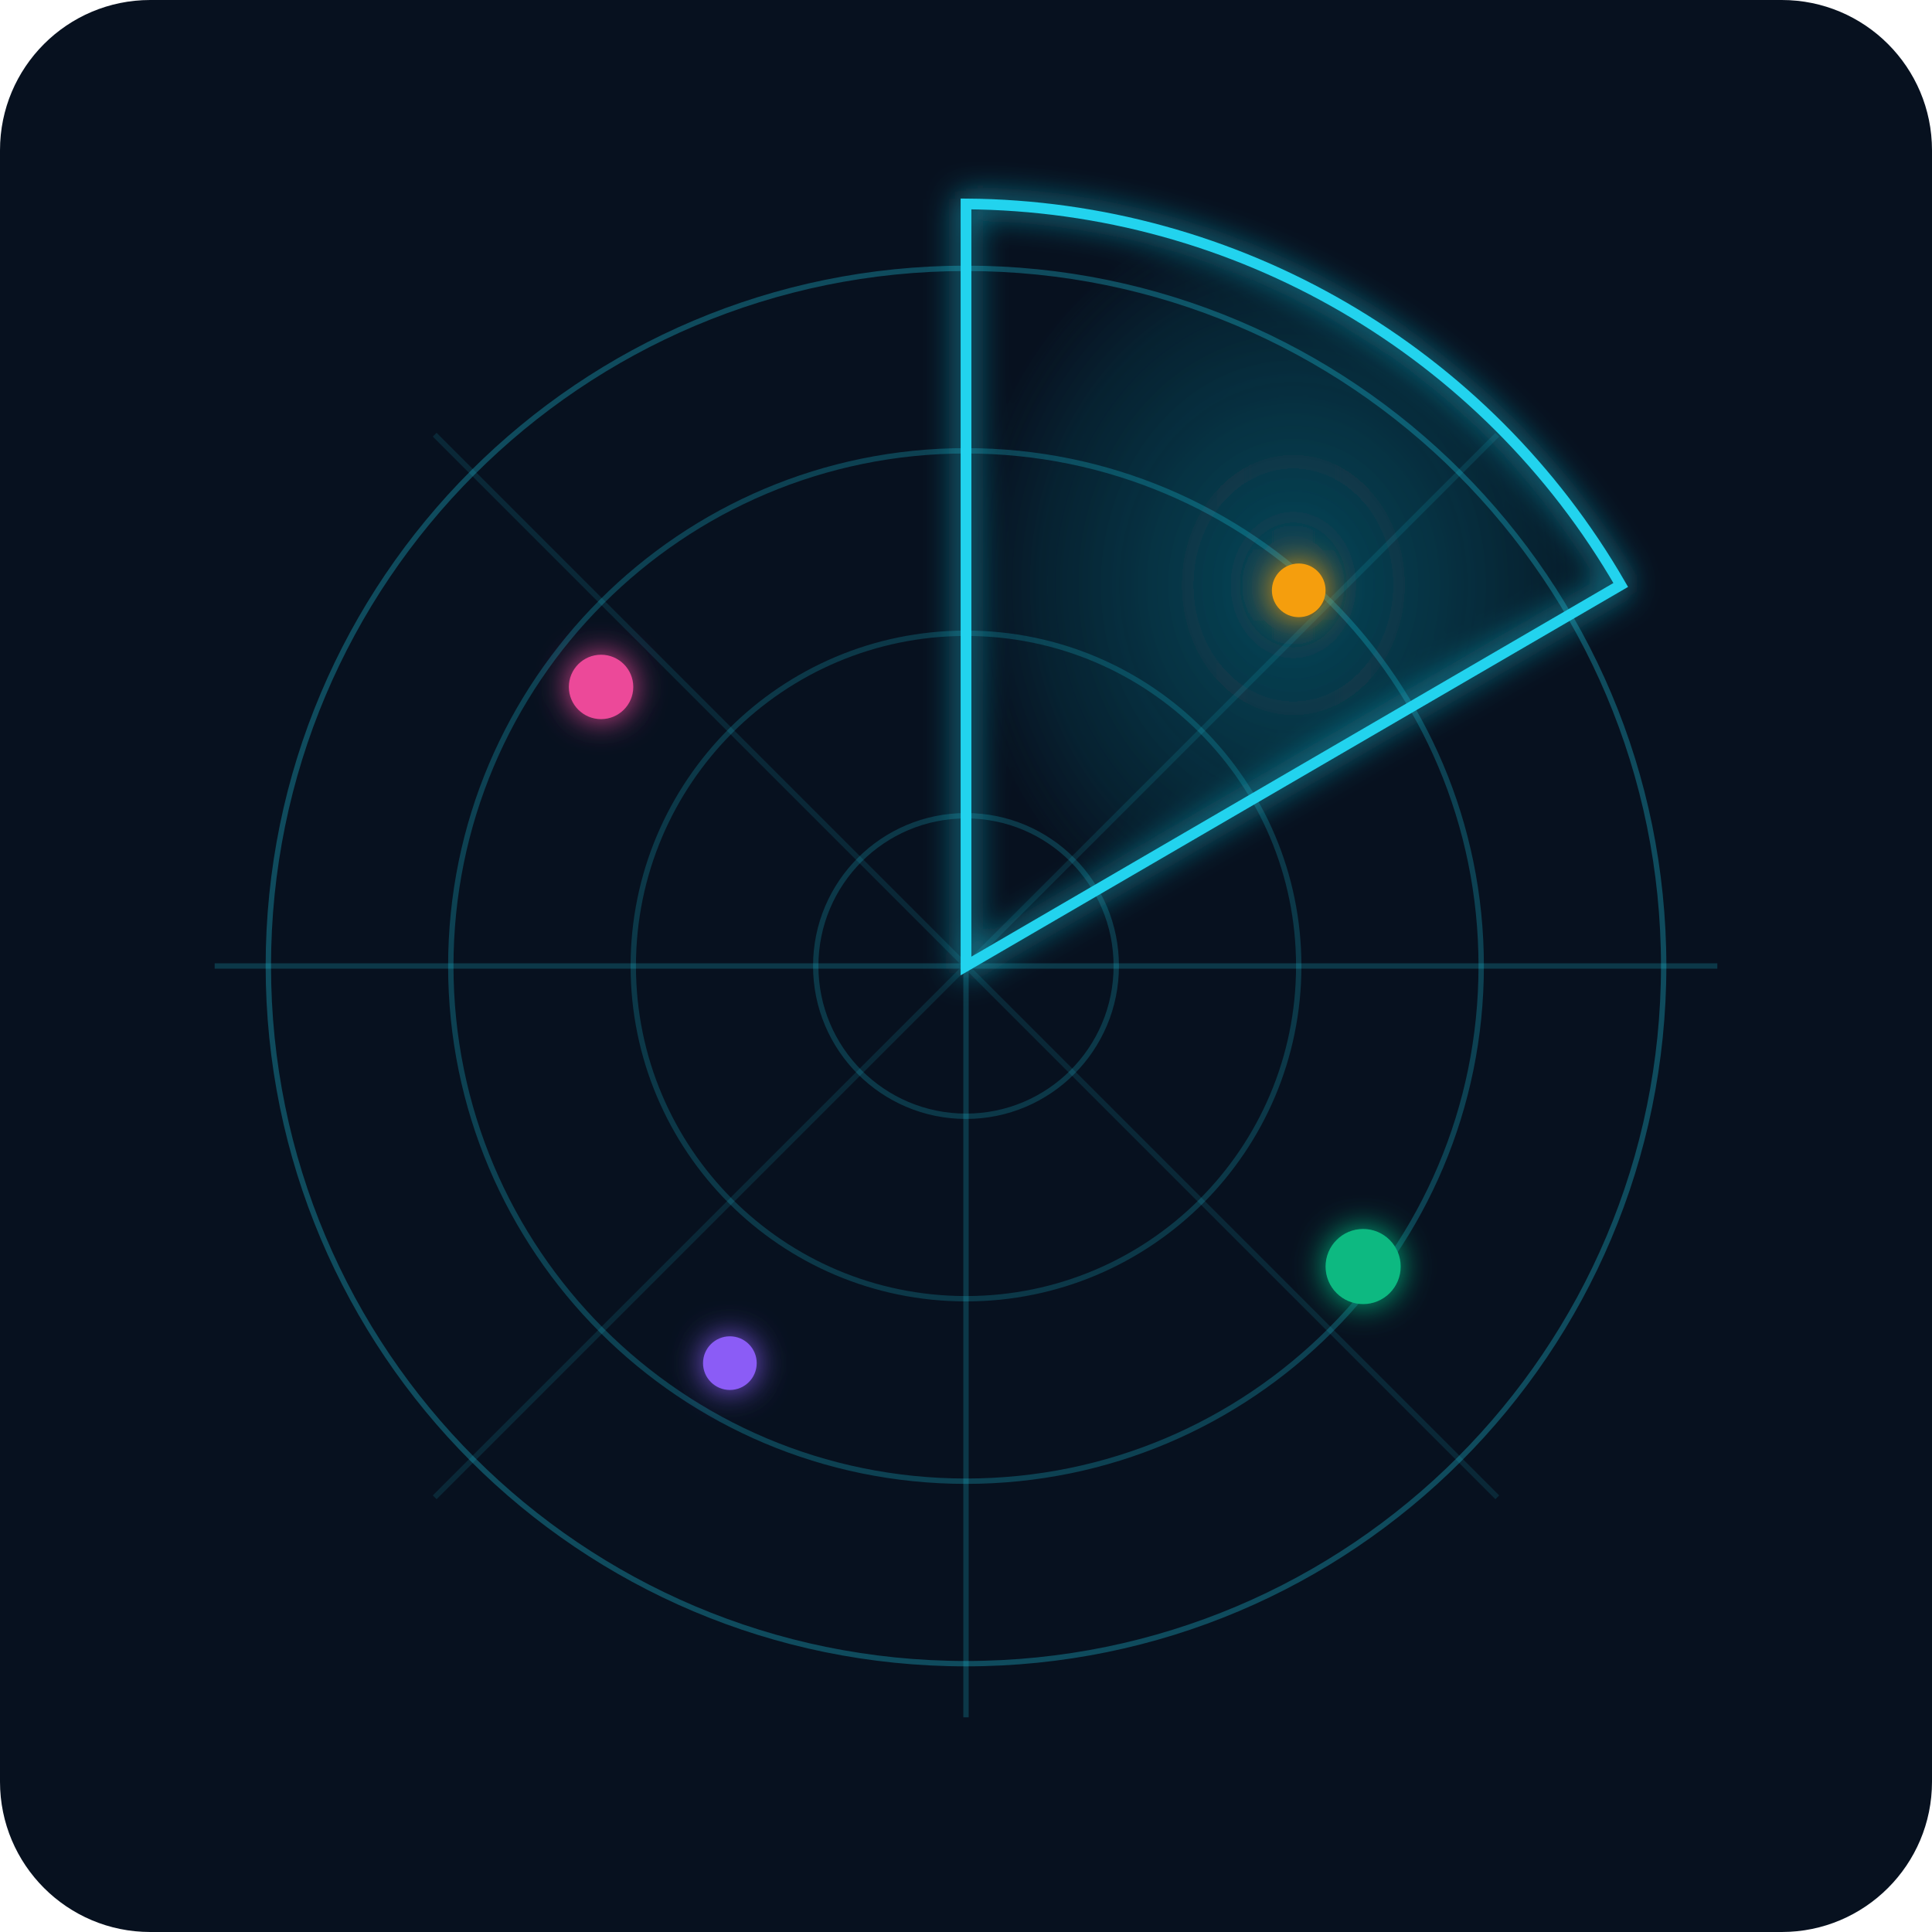
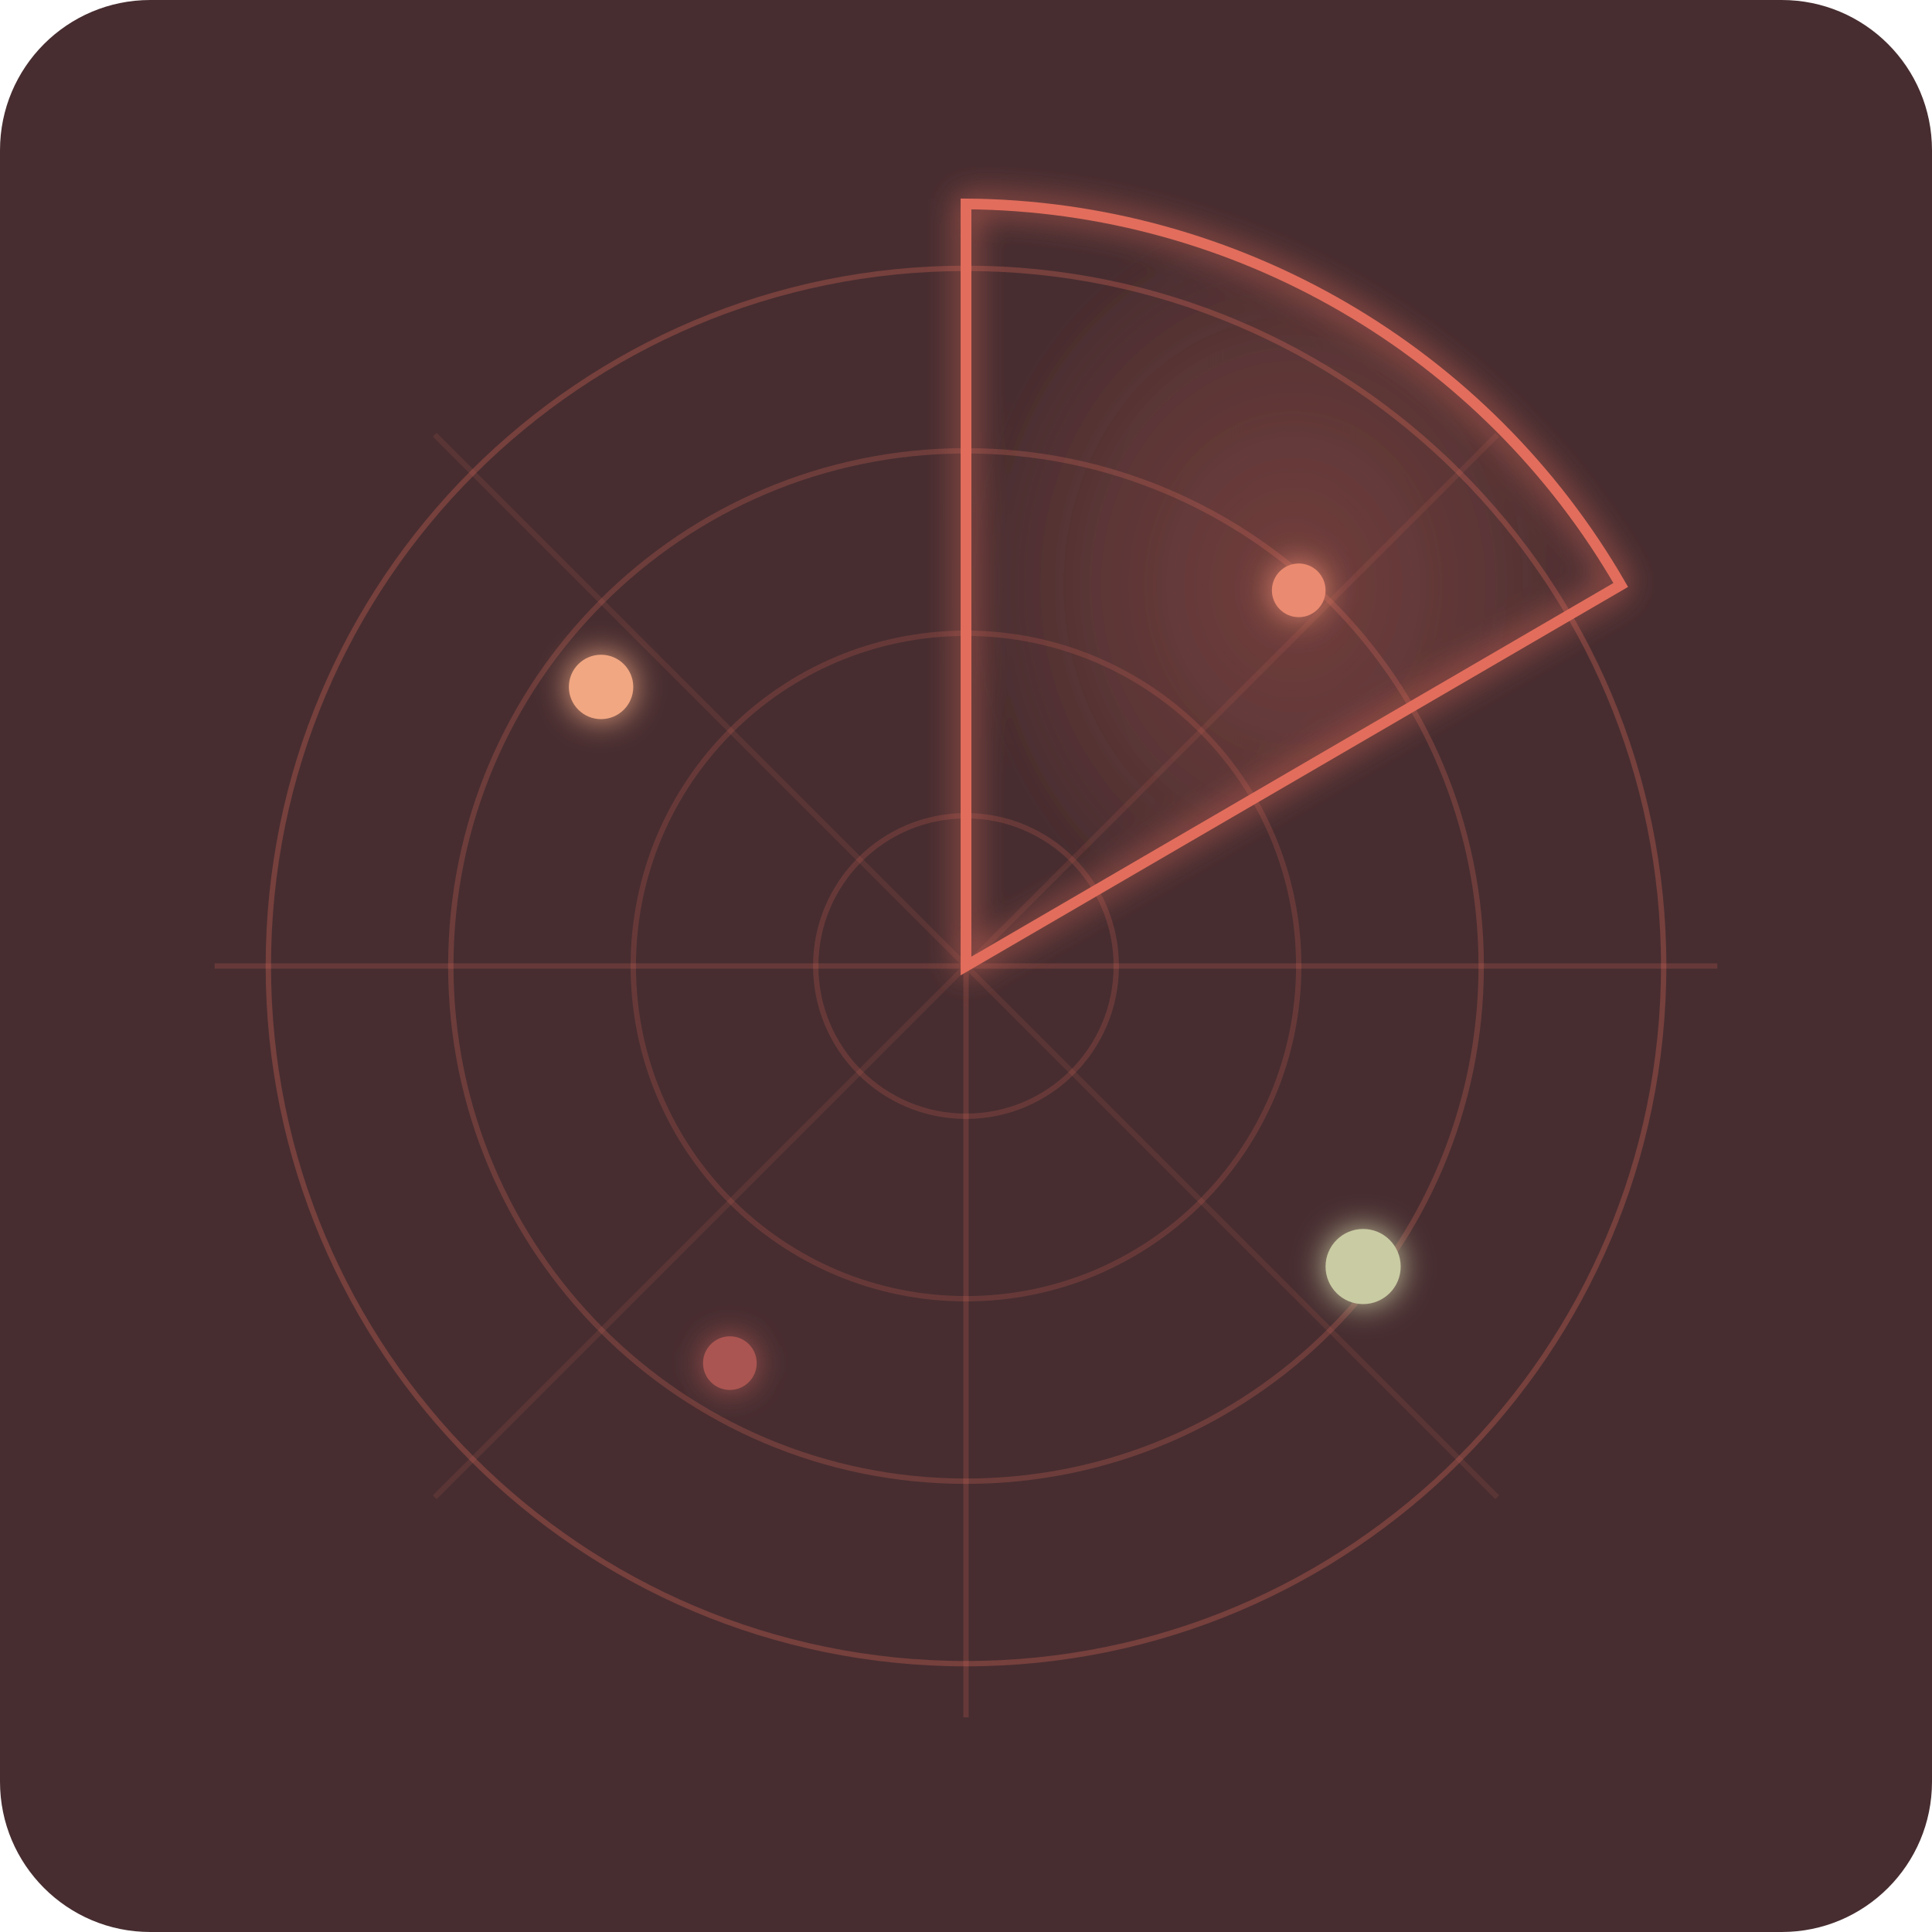
<svg xmlns="http://www.w3.org/2000/svg" width="360" height="360" viewBox="0 0 360 360" role="img" aria-labelledby="title desc">
  <defs>
    <radialGradient id="sweep" cx="50%" cy="50%" r="50%">
-       <stop offset="0" stop-color="#22D3EE" stop-opacity="0.15" />
-       <stop offset="0.72" stop-color="#22D3EE" stop-opacity="0.05" />
-       <stop offset="1" stop-color="#22D3EE" stop-opacity="0" />
+       <stop offset="0" stop-color="#E26D5C" stop-opacity="0.15" />
+       <stop offset="0.72" stop-color="#E26D5C" stop-opacity="0.05" />
+       <stop offset="1" stop-color="#E26D5C" stop-opacity="0" />
    </radialGradient>
    <filter id="glow" x="-80%" y="-80%" width="260%" height="260%">
      <feGaussianBlur stdDeviation="3" result="b" />
      <feMerge>
        <feMergeNode in="b" />
        <feMergeNode in="SourceGraphic" />
      </feMerge>
    </filter>
  </defs>
-   <rect width="360" height="360" rx="28" fill="#07111F" />
-   <g transform="translate(180 180)" fill="none" stroke="#22D3EE">
+   <rect width="360" height="360" rx="28" fill="#472D30" />
+   <g transform="translate(180 180)" fill="none" stroke="#E26D5C">
    <circle r="130" stroke-opacity="0.3" />
    <circle r="96" stroke-opacity="0.25" />
    <circle r="62" stroke-opacity="0.2" />
    <circle r="28" stroke-opacity="0.2" />
    <path d="M-140 0H140M0-140V140" stroke-opacity="0.2" />
    <path d="M-99-99L99 99M99-99L-99 99" stroke-opacity="0.12" />
  </g>
  <g transform-origin="180px 180px">
-     <path d="M180 180L180 38A142 142 0 0 1 302 109Z" fill="url(#sweep)" stroke="#22D3EE" stroke-width="2" filter="url(#glow)" />
+     <path d="M180 180L180 38A142 142 0 0 1 302 109Z" fill="url(#sweep)" stroke="#E26D5C" stroke-width="2" filter="url(#glow)" />
    <animateTransform attributeName="transform" type="rotate" from="0 180 180" to="360 180 180" dur="5s" repeatCount="indefinite" />
  </g>
  <g filter="url(#glow)">
-     <circle cx="112" cy="128" r="6" fill="#EC4899">
+     <circle cx="112" cy="128" r="6" fill="#F1A782">
      <animate attributeName="opacity" values="0.2;1;0.2" dur="2s" repeatCount="indefinite" />
    </circle>
-     <circle cx="242" cy="110" r="5" fill="#F59E0B">
+     <circle cx="242" cy="110" r="5" fill="#EA8A6F">
      <animate attributeName="opacity" values="1;0.2;1" dur="2.6s" repeatCount="indefinite" />
    </circle>
-     <circle cx="254" cy="236" r="7" fill="#10B981">
+     <circle cx="254" cy="236" r="7" fill="#C9CBA3">
      <animate attributeName="r" values="4;8;4" dur="2.2s" repeatCount="indefinite" />
    </circle>
-     <circle cx="136" cy="254" r="5" fill="#8B5CF6">
+     <circle cx="136" cy="254" r="5" fill="#AA5551">
      <animate attributeName="opacity" values="0.3;1;0.3" dur="1.7s" repeatCount="indefinite" />
    </circle>
  </g>
</svg>
